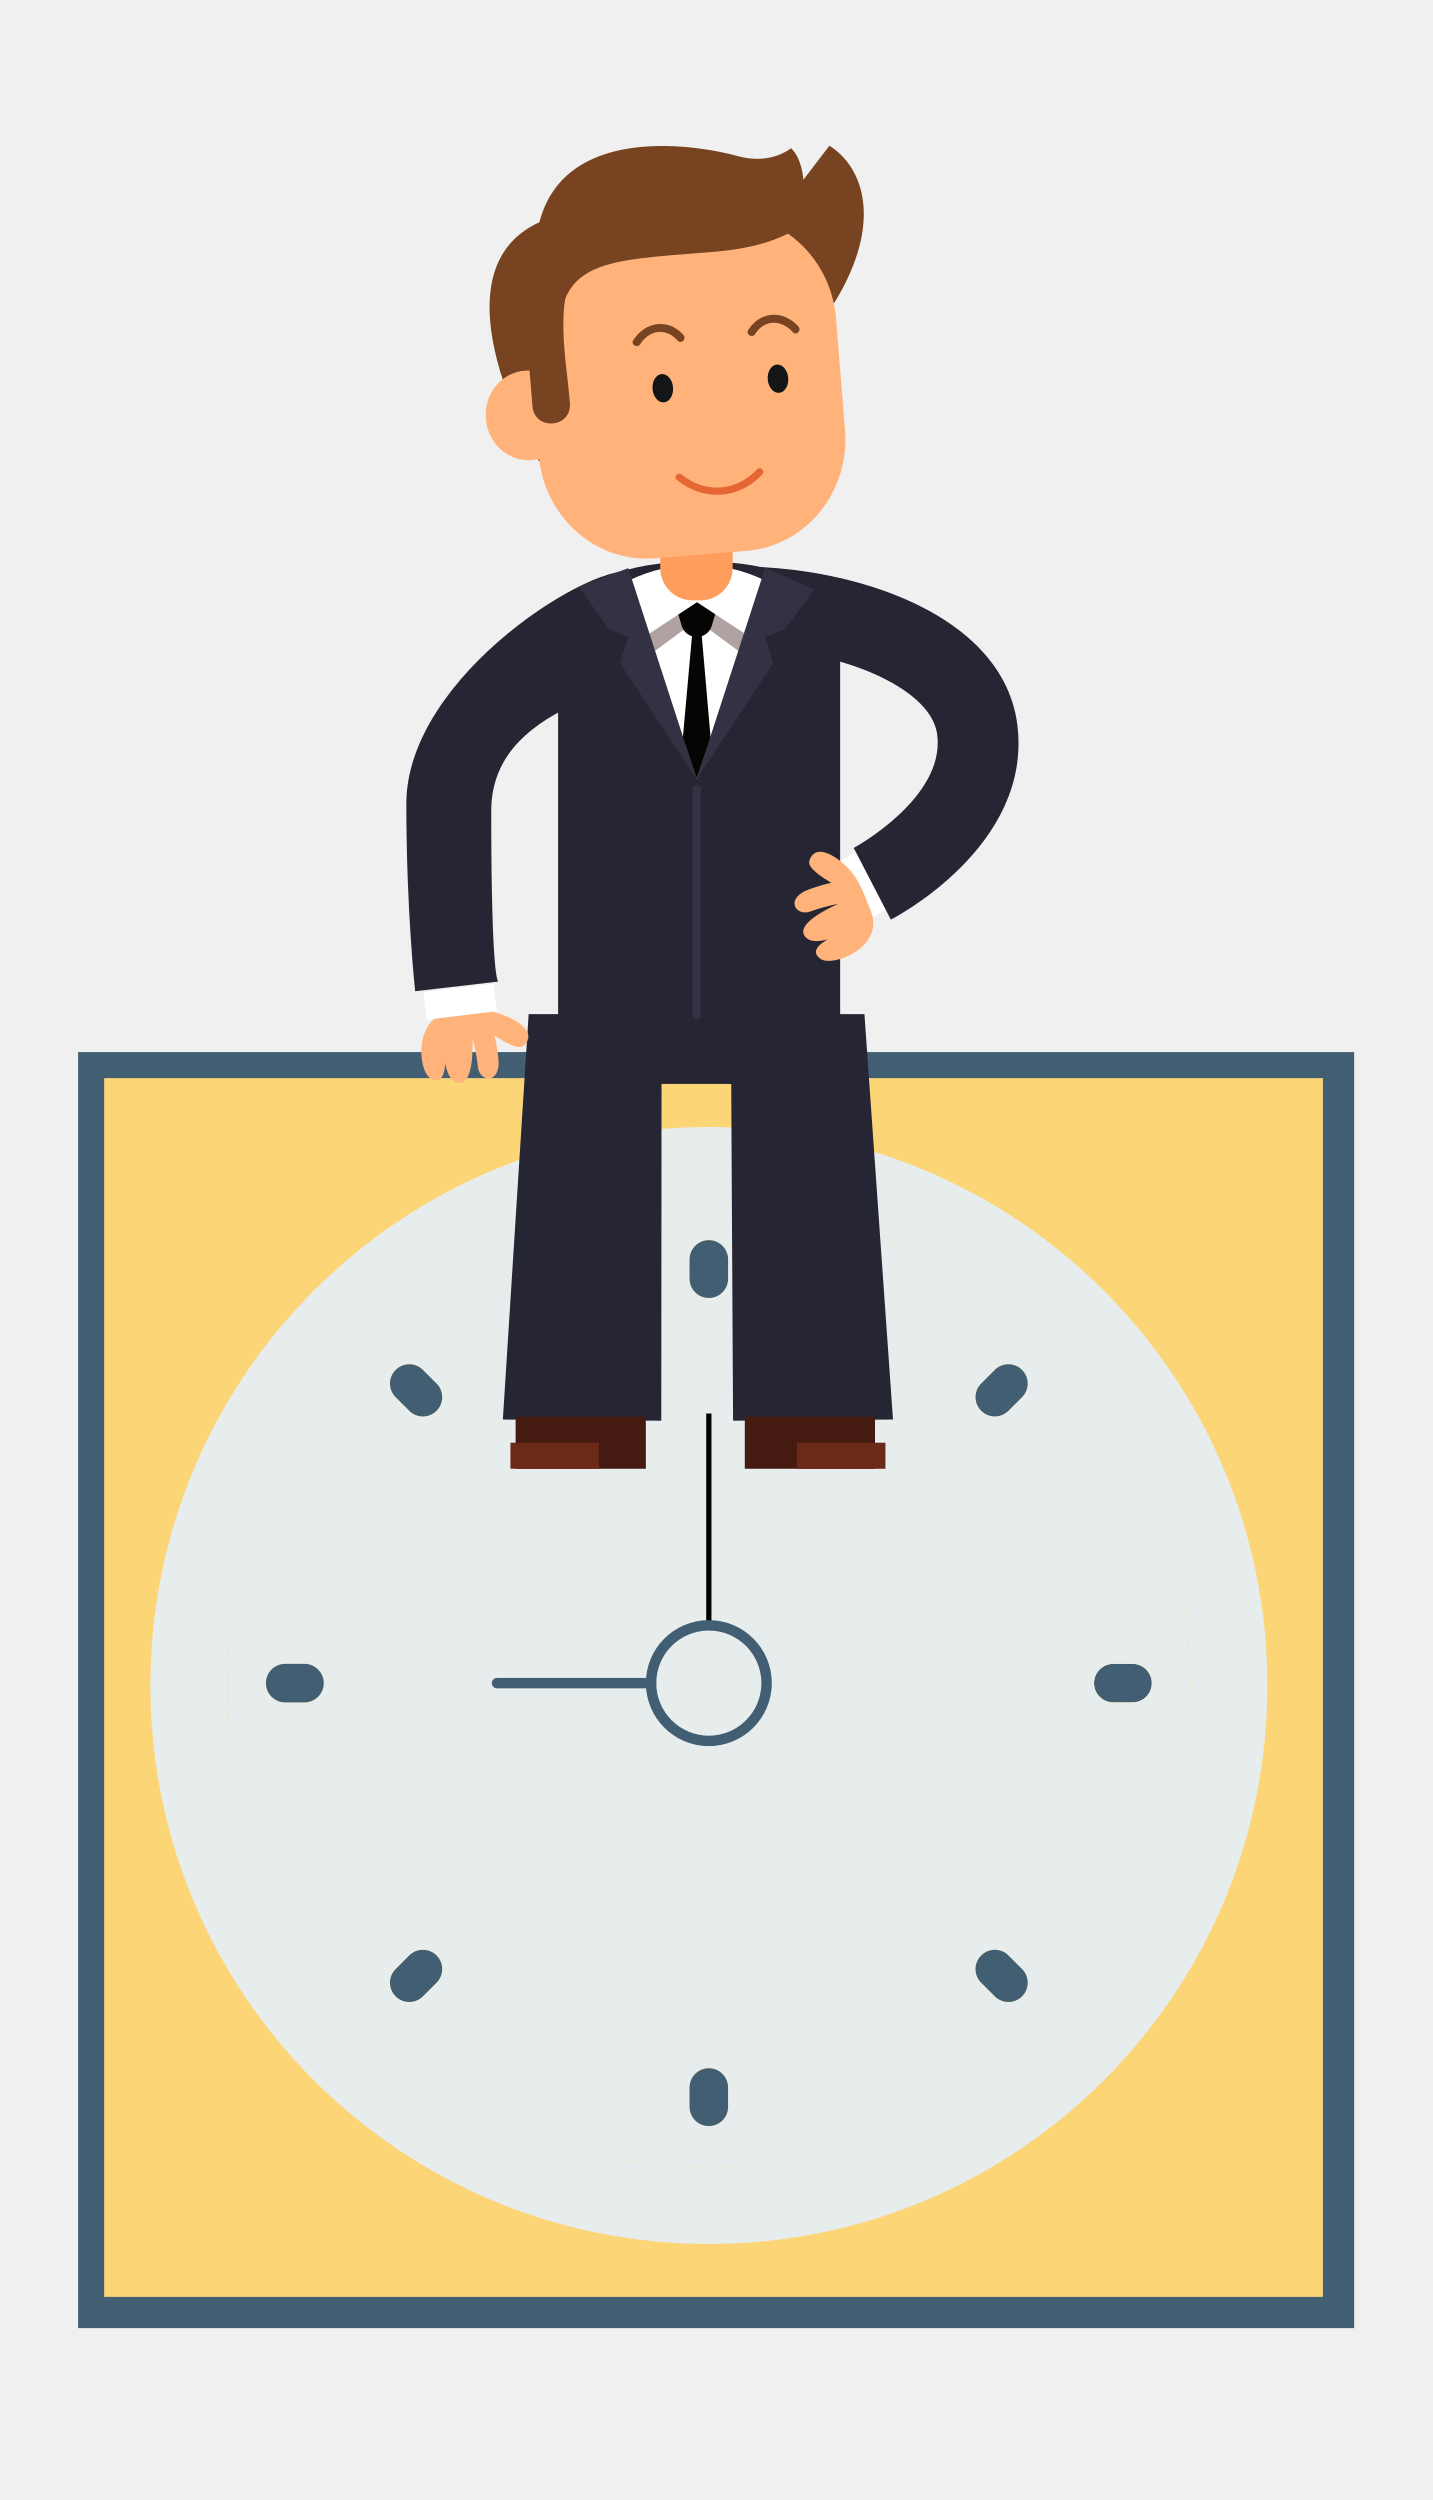
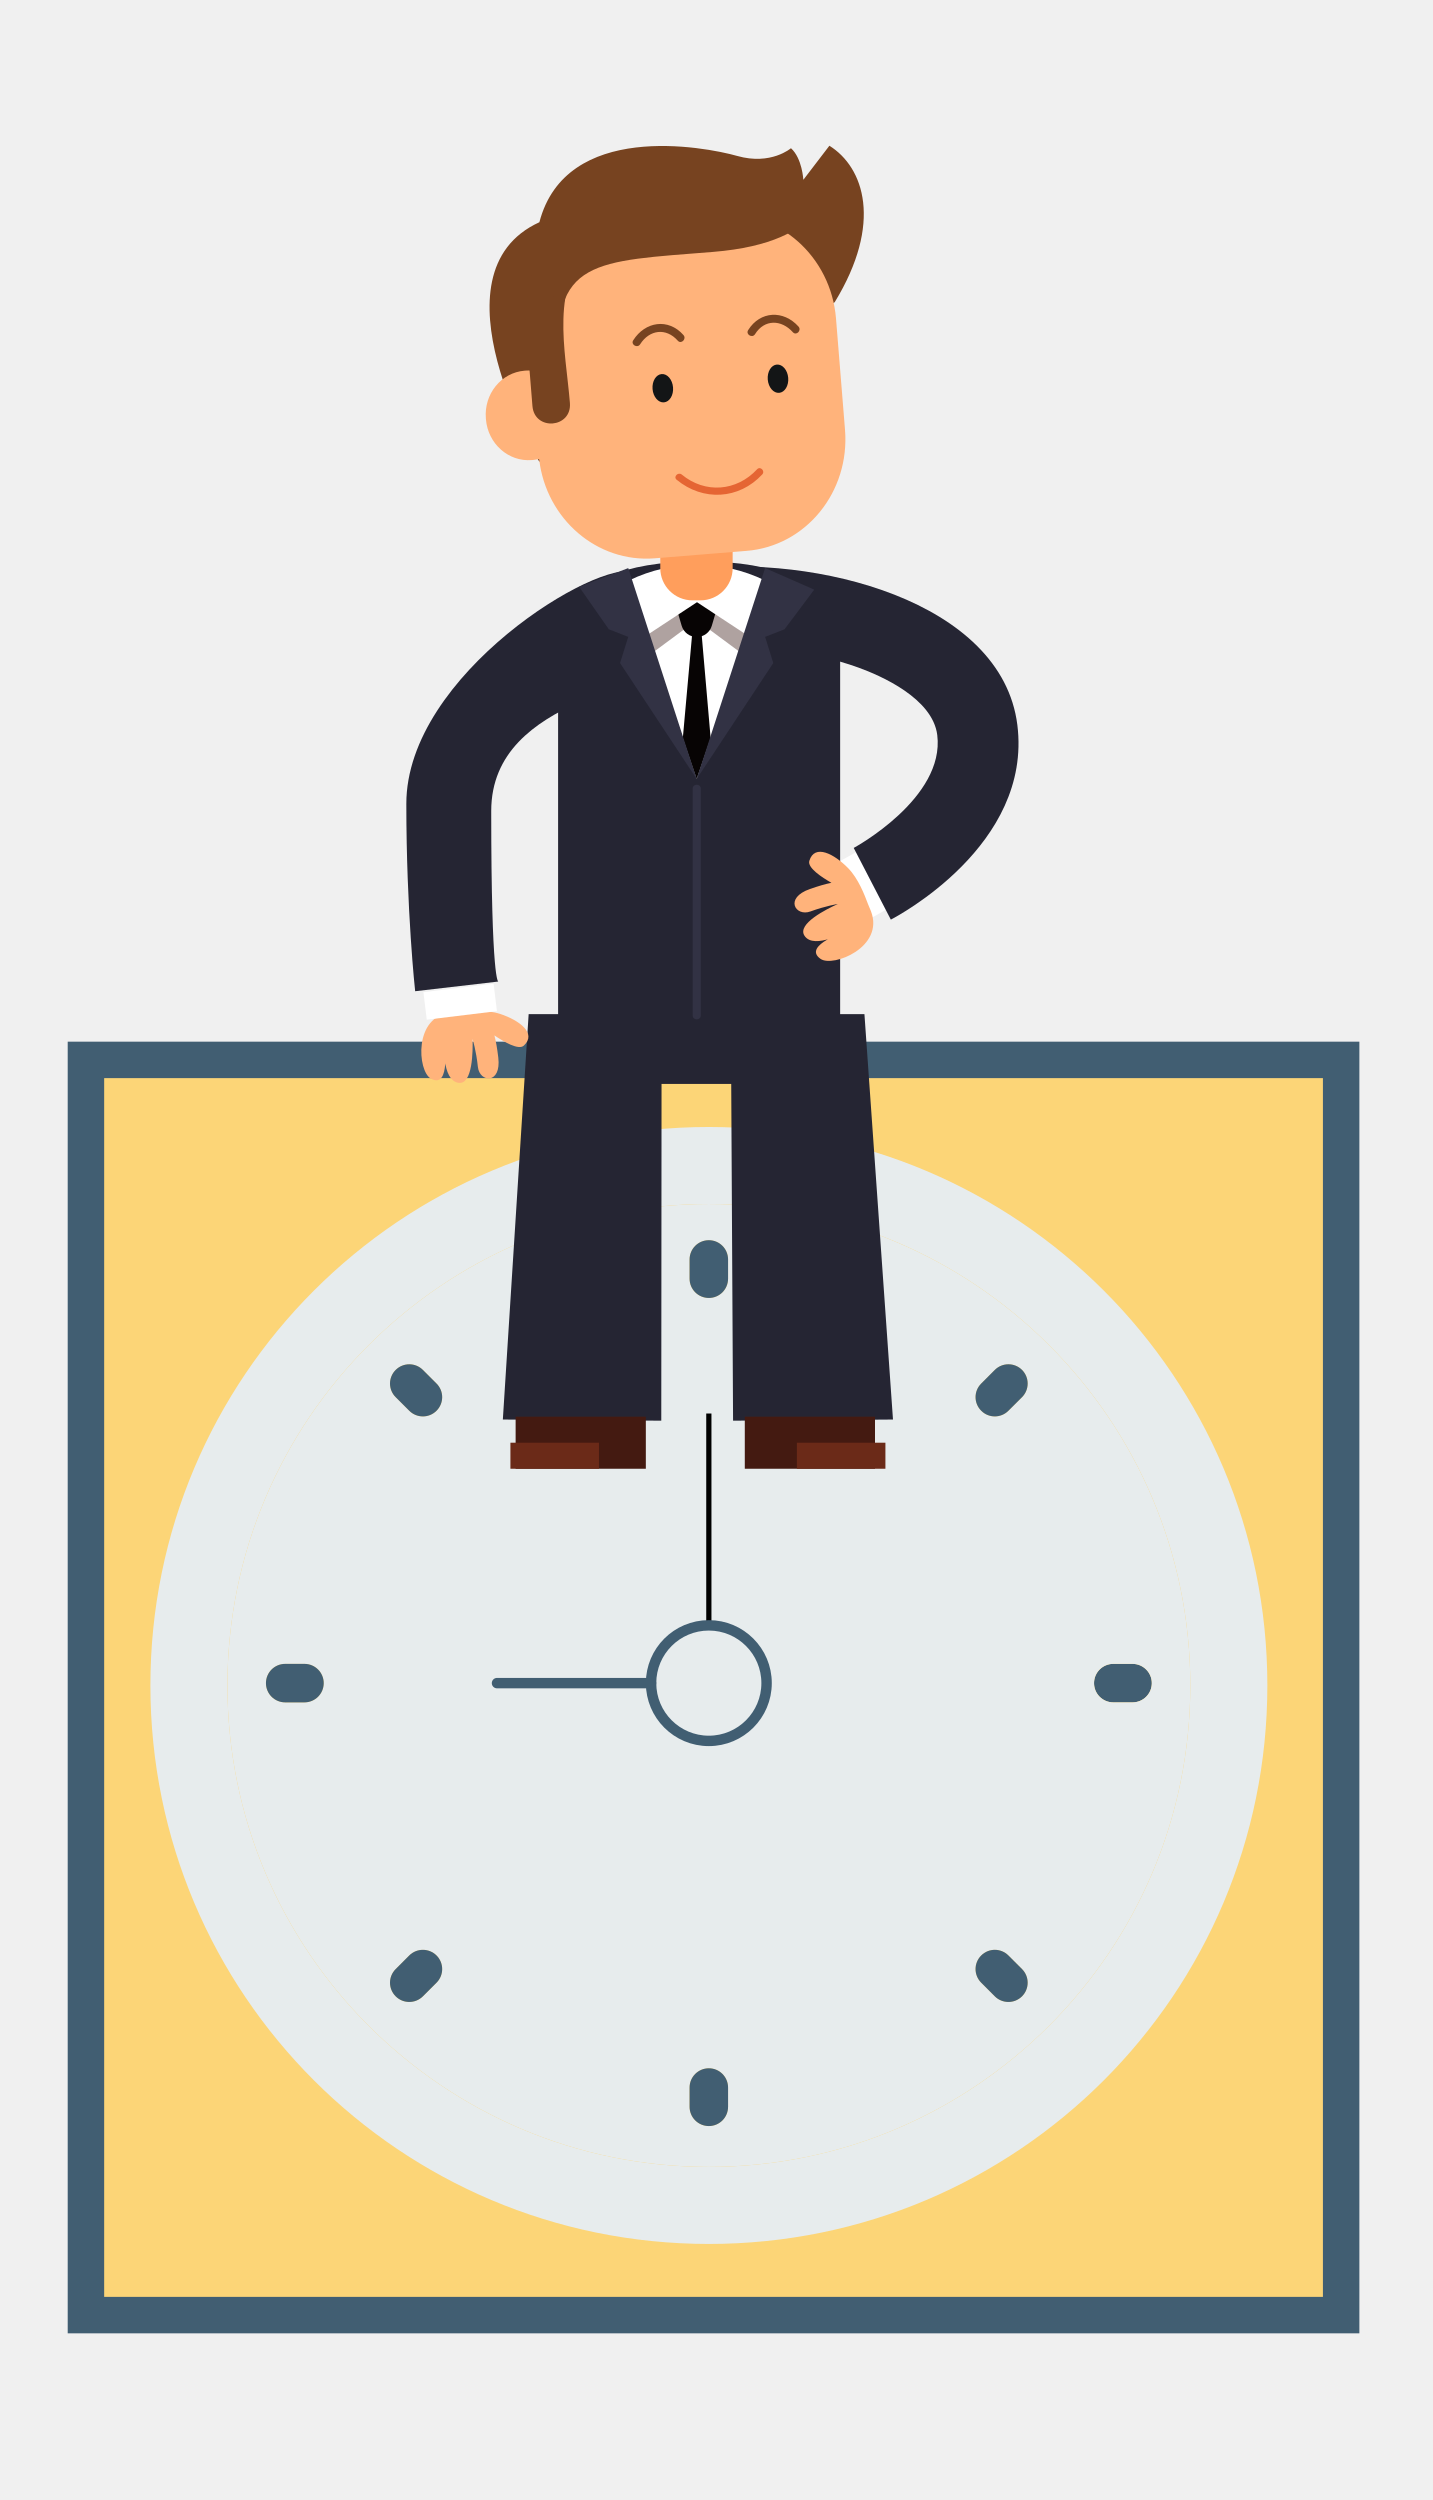
<svg xmlns="http://www.w3.org/2000/svg" version="1.1" x="0px" y="0px" width="275px" height="480px" viewBox="0 0 275 480" enable-background="new 0 0 275 480" xml:space="preserve">
  <g id="Layer_1" display="none">
    <g display="inline">
      <rect x="-174" y="1" fill="#282827" width="640" height="480" />
      <rect x="-173.5" y="0.5" fill="none" stroke="#000000" stroke-miterlimit="10" width="640" height="480" />
      <rect x="-174" y="1" fill="#282827" width="640" height="480" />
      <rect x="-173.5" y="0.5" fill="none" stroke="#000000" stroke-miterlimit="10" width="640" height="480" />
    </g>
  </g>
  <g id="Layer_5">
    <g>
-       <rect x="15" y="202" fill="#415E72" width="245" height="245" />
+       <rect x="13" y="200" fill="#415E72" width="248" height="248" />
      <g>
        <rect x="20" y="207" fill="#FCD577" width="234" height="234" />
        <g>
          <g id="XMLID_1_">
            <g>
              <path fill="#415E72" d="M217.45,319.463c2.03,0,3.697,1.653,3.697,3.697s-1.667,3.697-3.697,3.697h-3.698        c-2.043,0-3.697-1.653-3.697-3.697s1.654-3.697,3.697-3.697H217.45z" />
              <path fill="#E7ECED" d="M136.098,216.382c59.221,0,107.234,48.007,107.234,107.228s-48.014,107.229-107.234,107.229        S28.876,382.831,28.876,323.61S76.877,216.382,136.098,216.382z M228.542,323.61c0-50.972-41.486-92.438-92.444-92.438        c-50.965,0-92.431,41.466-92.431,92.438c0,50.966,41.466,92.438,92.431,92.438        C187.056,416.049,228.542,374.576,228.542,323.61z" />
              <path fill="#E7ECED" d="M136.098,312.067c-6.131,0-11.093,4.969-11.093,11.093s4.961,11.093,11.093,11.093        c6.118,0,11.086-4.969,11.086-11.093S142.215,312.067,136.098,312.067z M136.098,231.172        c50.958,0,92.444,41.466,92.444,92.438c0,50.966-41.486,92.438-92.444,92.438c-50.965,0-92.431-41.473-92.431-92.438        C43.667,272.639,85.132,231.172,136.098,231.172z M221.147,323.16c0-2.044-1.667-3.697-3.697-3.697h-3.698        c-2.043,0-3.697,1.653-3.697,3.697s1.654,3.697,3.697,3.697h3.698C219.48,326.857,221.147,325.204,221.147,323.16z         M196.232,268.255c1.438-1.445,1.438-3.784,0-5.229c-1.445-1.445-3.784-1.445-5.23,0l-2.608,2.615        c-1.452,1.445-1.452,3.777,0,5.223c0.72,0.727,1.661,1.09,2.608,1.09c0.941,0,1.896-0.363,2.615-1.09L196.232,268.255z         M196.232,383.295c1.438-1.445,1.438-3.784,0-5.23l-2.615-2.614c-1.445-1.446-3.778-1.446-5.224,0        c-1.452,1.445-1.452,3.784,0,5.229l2.608,2.615c0.72,0.72,1.668,1.083,2.615,1.083        C194.565,384.378,195.5,384.015,196.232,383.295z M139.789,404.506v-3.698c0-2.043-1.647-3.697-3.691-3.697        c-2.037,0-3.698,1.654-3.698,3.697v3.698c0,2.043,1.661,3.697,3.698,3.697C138.141,408.203,139.789,406.549,139.789,404.506z         M139.789,245.512v-3.697c0-2.043-1.647-3.697-3.691-3.697c-2.037,0-3.698,1.654-3.698,3.697v3.697        c0,2.044,1.661,3.698,3.698,3.698C138.141,249.21,139.789,247.556,139.789,245.512z M83.814,270.863        c1.446-1.445,1.446-3.777,0-5.223l-2.615-2.615c-1.446-1.445-3.785-1.445-5.23,0c-1.452,1.445-1.452,3.784,0,5.229        l2.608,2.608c0.726,0.727,1.674,1.09,2.622,1.09C82.141,271.953,83.088,271.59,83.814,270.863z M83.814,380.68        c1.446-1.445,1.446-3.784,0-5.229c-1.452-1.446-3.792-1.439-5.237,0l-2.608,2.614c-1.452,1.446-1.452,3.785,0,5.23        c0.719,0.72,1.661,1.083,2.608,1.083s1.896-0.363,2.622-1.083L83.814,380.68z M62.154,323.16c0-2.044-1.661-3.697-3.697-3.697        h-3.698c-2.05,0-3.697,1.653-3.697,3.697s1.647,3.697,3.697,3.697h3.698C60.493,326.857,62.154,325.204,62.154,323.16z" />
              <path fill="#415E72" d="M196.232,263.025c1.438,1.445,1.438,3.784,0,5.229l-2.615,2.608c-0.719,0.727-1.674,1.09-2.615,1.09        c-0.947,0-1.889-0.363-2.608-1.09c-1.452-1.445-1.452-3.777,0-5.223l2.608-2.615        C192.448,261.58,194.787,261.58,196.232,263.025z" />
              <path fill="#415E72" d="M196.232,378.064c1.438,1.446,1.438,3.785,0,5.23c-0.732,0.72-1.667,1.083-2.615,1.083        c-0.947,0-1.896-0.363-2.615-1.083l-2.608-2.615c-1.452-1.445-1.452-3.784,0-5.229c1.445-1.446,3.778-1.446,5.224,0        L196.232,378.064z" />
              <path fill="#E7ECED" d="M136.098,312.067c6.118,0,11.086,4.969,11.086,11.093s-4.968,11.093-11.086,11.093        c-6.131,0-11.093-4.969-11.093-11.093S129.966,312.067,136.098,312.067z" />
              <path fill="#415E72" d="M139.789,400.808v3.698c0,2.043-1.647,3.697-3.691,3.697c-2.037,0-3.698-1.654-3.698-3.697v-3.698        c0-2.043,1.661-3.697,3.698-3.697C138.141,397.11,139.789,398.765,139.789,400.808z" />
              <path fill="#415E72" d="M139.789,241.814v3.697c0,2.044-1.647,3.698-3.691,3.698c-2.037,0-3.698-1.654-3.698-3.698v-3.697        c0-2.043,1.661-3.697,3.698-3.697C138.141,238.117,139.789,239.771,139.789,241.814z" />
              <path fill="#415E72" d="M83.814,265.641c1.446,1.445,1.446,3.777,0,5.223c-0.726,0.727-1.674,1.09-2.615,1.09        c-0.948,0-1.896-0.363-2.622-1.09l-2.608-2.608c-1.452-1.445-1.452-3.784,0-5.229c1.445-1.445,3.785-1.445,5.23,0        L83.814,265.641z" />
              <path fill="#415E72" d="M83.814,375.45c1.446,1.445,1.446,3.784,0,5.229l-2.615,2.615c-0.726,0.72-1.674,1.083-2.622,1.083        s-1.889-0.363-2.608-1.083c-1.452-1.445-1.452-3.784,0-5.23l2.608-2.614C80.023,374.011,82.362,374.004,83.814,375.45z" />
              <path fill="#415E72" d="M58.457,319.463c2.037,0,3.697,1.653,3.697,3.697s-1.661,3.697-3.697,3.697h-3.698        c-2.05,0-3.697-1.653-3.697-3.697s1.647-3.697,3.697-3.697H58.457z" />
            </g>
            <g>
-               <line fill="none" stroke="#415E72" stroke-width="2" stroke-linecap="round" stroke-linejoin="round" stroke-miterlimit="10" x1="125.005" y1="323.16" x2="95.425" y2="323.16" />
-               <line fill="none" stroke="#000000" stroke-miterlimit="10" x1="136.098" y1="312.067" x2="136.098" y2="271.395" />
+               <line fill="none" class="hour" stroke="#415E72" stroke-width="2" stroke-linecap="round" stroke-linejoin="round" stroke-miterlimit="10" x1="125.005" y1="323.16" x2="95.425" y2="323.16" />
+               <line fill="none" class="minute" stroke="#000000" stroke-miterlimit="10" x1="136.098" y1="312.067" x2="136.098" y2="271.395" />
              <path fill="none" stroke="#415E72" stroke-width="2" stroke-linecap="round" stroke-linejoin="round" stroke-miterlimit="10" d="        M136.098,312.067c6.118,0,11.086,4.969,11.086,11.093s-4.968,11.093-11.086,11.093c-6.131,0-11.093-4.969-11.093-11.093        S129.966,312.067,136.098,312.067z" />
            </g>
          </g>
        </g>
      </g>
    </g>
  </g>
  <g id="Layer_3">
    <g id="Layer_1_2_">
      <line fill="none" stroke="#FFFFFF" stroke-width="5.32" stroke-miterlimit="10" x1="162.327" y1="164.757" x2="168.438" y2="175.606" />
      <g>
        <path fill="#252533" d="M171.04,176.566c1.112-0.574,27.168-14.297,24.294-37.359c-2.981-23.914-39.017-32.857-62.782-29.889     l1.918,15.382c9.521-1.186,21.148,0.146,30.354,3.478c4.257,1.54,14.249,5.886,15.13,12.948     c1.508,12.122-15.865,21.583-16.042,21.676L171.04,176.566z" />
      </g>
      <ellipse fill="#323244" cx="133.828" cy="119.032" rx="21.419" ry="9.529" />
      <g>
        <path fill="#131516" d="M162.073,194.511" />
        <path fill="#131516" d="M145.045,194.511" />
      </g>
      <polygon fill="#252533" points="126.965,272.773 127.017,208.121 140.395,208.121 140.749,272.773 171.453,272.549     165.971,194.715 101.501,194.715 96.546,272.549   " />
      <g>
        <path fill="#252533" d="M95.678,188.456l-15.967,1.858c0,0-1.693-15.33-1.696-35.977c-0.005-24.904,37.138-47.31,43.8-44.416     c11.08,4.813,6.042,11.54,6.042,15.543c0,7.34-33.542,7.601-33.542,30.264C94.315,188.852,95.678,188.456,95.678,188.456z" />
      </g>
      <path fill="#252533" d="M134.358,107.779c-31.058,0-27.204,17.851-27.204,17.851v69.577h54.153v-69.505    C161.308,125.701,165.415,107.779,134.358,107.779z" />
      <path fill="#FFB37B" d="M90.733,199.473c0,0,0.702,2.287,1.019,5.362c0.313,3.042,4.552,3.439,3.916-1.812    c-0.204-1.682-0.43-3.072-0.742-4.229c1.771,1.208,4.638,2.903,5.65,1.964c2.556-2.377-0.92-4.886-4.528-6.079    c-2.686-0.887-5.987-0.576-7.928-0.394c-0.449,0.015-0.919,0.039-1.431,0.087c-7.363,0.661-6.519,11.299-3.975,12.711    c3.962,2.201,2.566-7.243,2.566-7.243s-0.569,7.683,2.809,8.068C90.747,208.213,90.803,201.874,90.733,199.473z" />
      <line fill="none" stroke="#FFFFFF" stroke-width="5.32" stroke-miterlimit="10" x1="95.09" y1="191.498" x2="81.618" y2="193.138" />
      <polygon fill="#FFFFFF" points="120.755,111.458 133.772,149.558 146.901,111.458   " />
      <path fill="#AFA2A0" d="M146.837,115.67l-0.137-0.069c-8.179-3.938-17.705-3.938-25.886,0.005l-0.131,0.064l3.59,10.409    l9.488-7.021l9.49,7.021L146.837,115.67z" />
      <polygon fill="#070404" points="136.446,141.761 133.761,149.561 131.098,141.761 133.818,111.46 133.818,111.46   " />
      <path fill="#070404" d="M133.75,122.298h0.046c1.324,0,2.489-0.871,2.866-2.141l1.488-5.045c0.568-1.916-0.869-3.834-2.863-3.834    h-3.025c-1.995,0-3.43,1.918-2.866,3.834l1.487,5.045C131.259,121.427,132.427,122.298,133.75,122.298z" />
      <path fill="#FFFFFF" d="M146.901,111.458l-0.143-0.066c-8.179-3.939-17.705-3.937-25.882,0.005l-0.131,0.061l3.588,10.413    l9.49-6.247l9.49,6.247L146.901,111.458z" />
      <polygon fill="#323244" points="133.761,149.561 146.901,109.073 156.329,113.212 150.63,120.821 146.901,122.278     148.468,127.303   " />
      <polygon fill="#323244" points="133.761,149.563 120.623,109.076 111.193,112.662 116.89,120.823 120.623,122.28 119.052,127.306       " />
      <path fill="#FF9E5C" d="M111.193,126.701" />
      <g>
        <path fill="#323244" d="M132.996,151.42c0,14.515,0,29.032,0,43.547c0,0.996,1.553,0.999,1.553,0c0-14.515,0-29.032,0-43.547     C134.548,150.421,132.996,150.418,132.996,151.42L132.996,151.42z" />
      </g>
      <path fill="#774320" d="M103.537,88.637c0,0-21.487-36.14,0.025-45.97c5.067-19.458,31.537-14.546,38.004-12.72    c6.466,1.832,10.3-1.49,10.3-1.49c2.166,1.957,2.375,6.065,2.375,6.065l5.002-6.542c6.629,4.149,10.314,14.837,1.014,30.052    L103.537,88.637z" />
      <path fill="#FF9E5C" d="M140.669,109.091c0,3.411-2.764,6.176-6.176,6.176h-1.543c-3.41,0-6.176-2.765-6.176-6.176V98.616    c0-3.412,2.766-6.175,6.176-6.175h1.543c3.412,0,6.176,2.763,6.176,6.175V109.091z" />
      <path fill="#FFB37B" d="M138.134,41.25l-17.553,1.421c-11.396,0.922-19.85,11.334-18.887,23.251l0.417,5.133    c0.002,0.057-0.039,0.1-0.092,0.097c-0.359-0.023-0.725-0.026-1.091,0.002l-0.208,0.018c-4.487,0.361-7.814,4.462-7.435,9.157    l0.013,0.169c0.381,4.692,4.323,8.199,8.809,7.835l0.209-0.018c0.376-0.028,0.74-0.095,1.102-0.179    c0.048-0.01,0.098,0.025,0.105,0.08c1.357,11.441,11.118,19.875,22.193,18.979l17.642-1.429    c11.392-0.92,19.849-11.332,18.884-23.251l-1.729-21.353C159.548,49.244,149.528,40.329,138.134,41.25z" />
      <g>
        <path fill="#774320" d="M109.423,77.367c-0.82-10.155-3.974-22.762,4.417-30.392c4.25-3.865,9.251-4.254,14.569-4.684     c4.331-0.351,8.657-0.781,12.993-1.053c4.679-0.295,4.101-7.753-0.609-7.533c-4.748,0.228-9.479,0.771-14.215,1.152     c-6.764,0.548-12.898,2.003-18.048,6.979c-5.731,5.538-8.142,13.401-7.491,21.451c0.397,4.887,0.794,9.774,1.188,14.664     C102.62,82.807,109.818,82.223,109.423,77.367L109.423,77.367z" />
      </g>
      <ellipse transform="matrix(-0.0804 -0.9968 0.9968 -0.0804 63.1845 207.3758)" fill="#131516" cx="127.252" cy="74.542" rx="2.726" ry="1.973" />
      <path fill="#131516" d="M149.151,69.996c1.088-0.087,2.064,1.058,2.186,2.556c0.123,1.499-0.658,2.787-1.744,2.874    c-1.084,0.09-2.063-1.055-2.184-2.553C147.288,71.371,148.069,70.085,149.151,69.996z" />
      <g>
        <path fill="#774320" d="M153.313,62.701c-2.867-3.204-7.359-3.032-9.671,0.684c-0.521,0.84,0.807,1.611,1.326,0.773     c1.804-2.902,5.064-2.827,7.263-0.371C152.89,64.525,153.972,63.437,153.313,62.701L153.313,62.701z" />
      </g>
      <g>
        <path fill="#774320" d="M122.904,66.103c1.778-2.799,4.975-3.25,7.236-0.684c0.655,0.74,1.736-0.348,1.088-1.086     c-2.922-3.314-7.363-2.604-9.648,0.999C121.048,66.164,122.376,66.935,122.904,66.103L122.904,66.103z" />
      </g>
      <path fill="#774320" d="M158.405,35.116c0,0,1.256,11.41-21.503,13.25c-22.757,1.844-31.199,1.293-29.512,22.147    c0,0-6.994-30.244,12.649-34.706C139.678,31.346,147.585,40.485,158.405,35.116z" />
      <g>
        <path fill="#E56533" d="M129.915,92.109c5.051,4.173,11.96,3.819,16.438-1.019c0.609-0.661-0.377-1.652-0.992-0.988     c-3.925,4.241-9.97,4.725-14.457,1.017C130.214,90.55,129.216,91.536,129.915,92.109L129.915,92.109z" />
      </g>
      <rect x="99" y="272" fill="#441A11" width="25" height="10" />
      <rect x="98" y="277" fill="#6B2A18" width="17" height="5" />
      <rect x="143" y="272" fill="#441A11" width="25" height="10" />
      <rect x="153" y="277" fill="#6B2A18" width="17" height="5" />
      <path fill="#FFB37B" d="M160.868,173.562c0,0-2.363,0.374-5.266,1.44c-2.871,1.055-5.088-2.58-0.092-4.313    c1.602-0.556,2.949-0.963,4.125-1.191c-1.862-1.06-4.645-2.892-4.246-4.213c1.014-3.34,4.795-1.319,7.451,1.398    c1.976,2.023,3.146,5.125,3.836,6.949c0.184,0.41,0.368,0.843,0.55,1.324c2.641,6.905-7.288,10.819-9.674,9.154    c-3.718-2.592,5.38-5.486,5.38-5.486s-6.652,3.886-8.482,1.02C153.009,177.388,158.68,174.553,160.868,173.562z" />
    </g>
  </g>
</svg>
